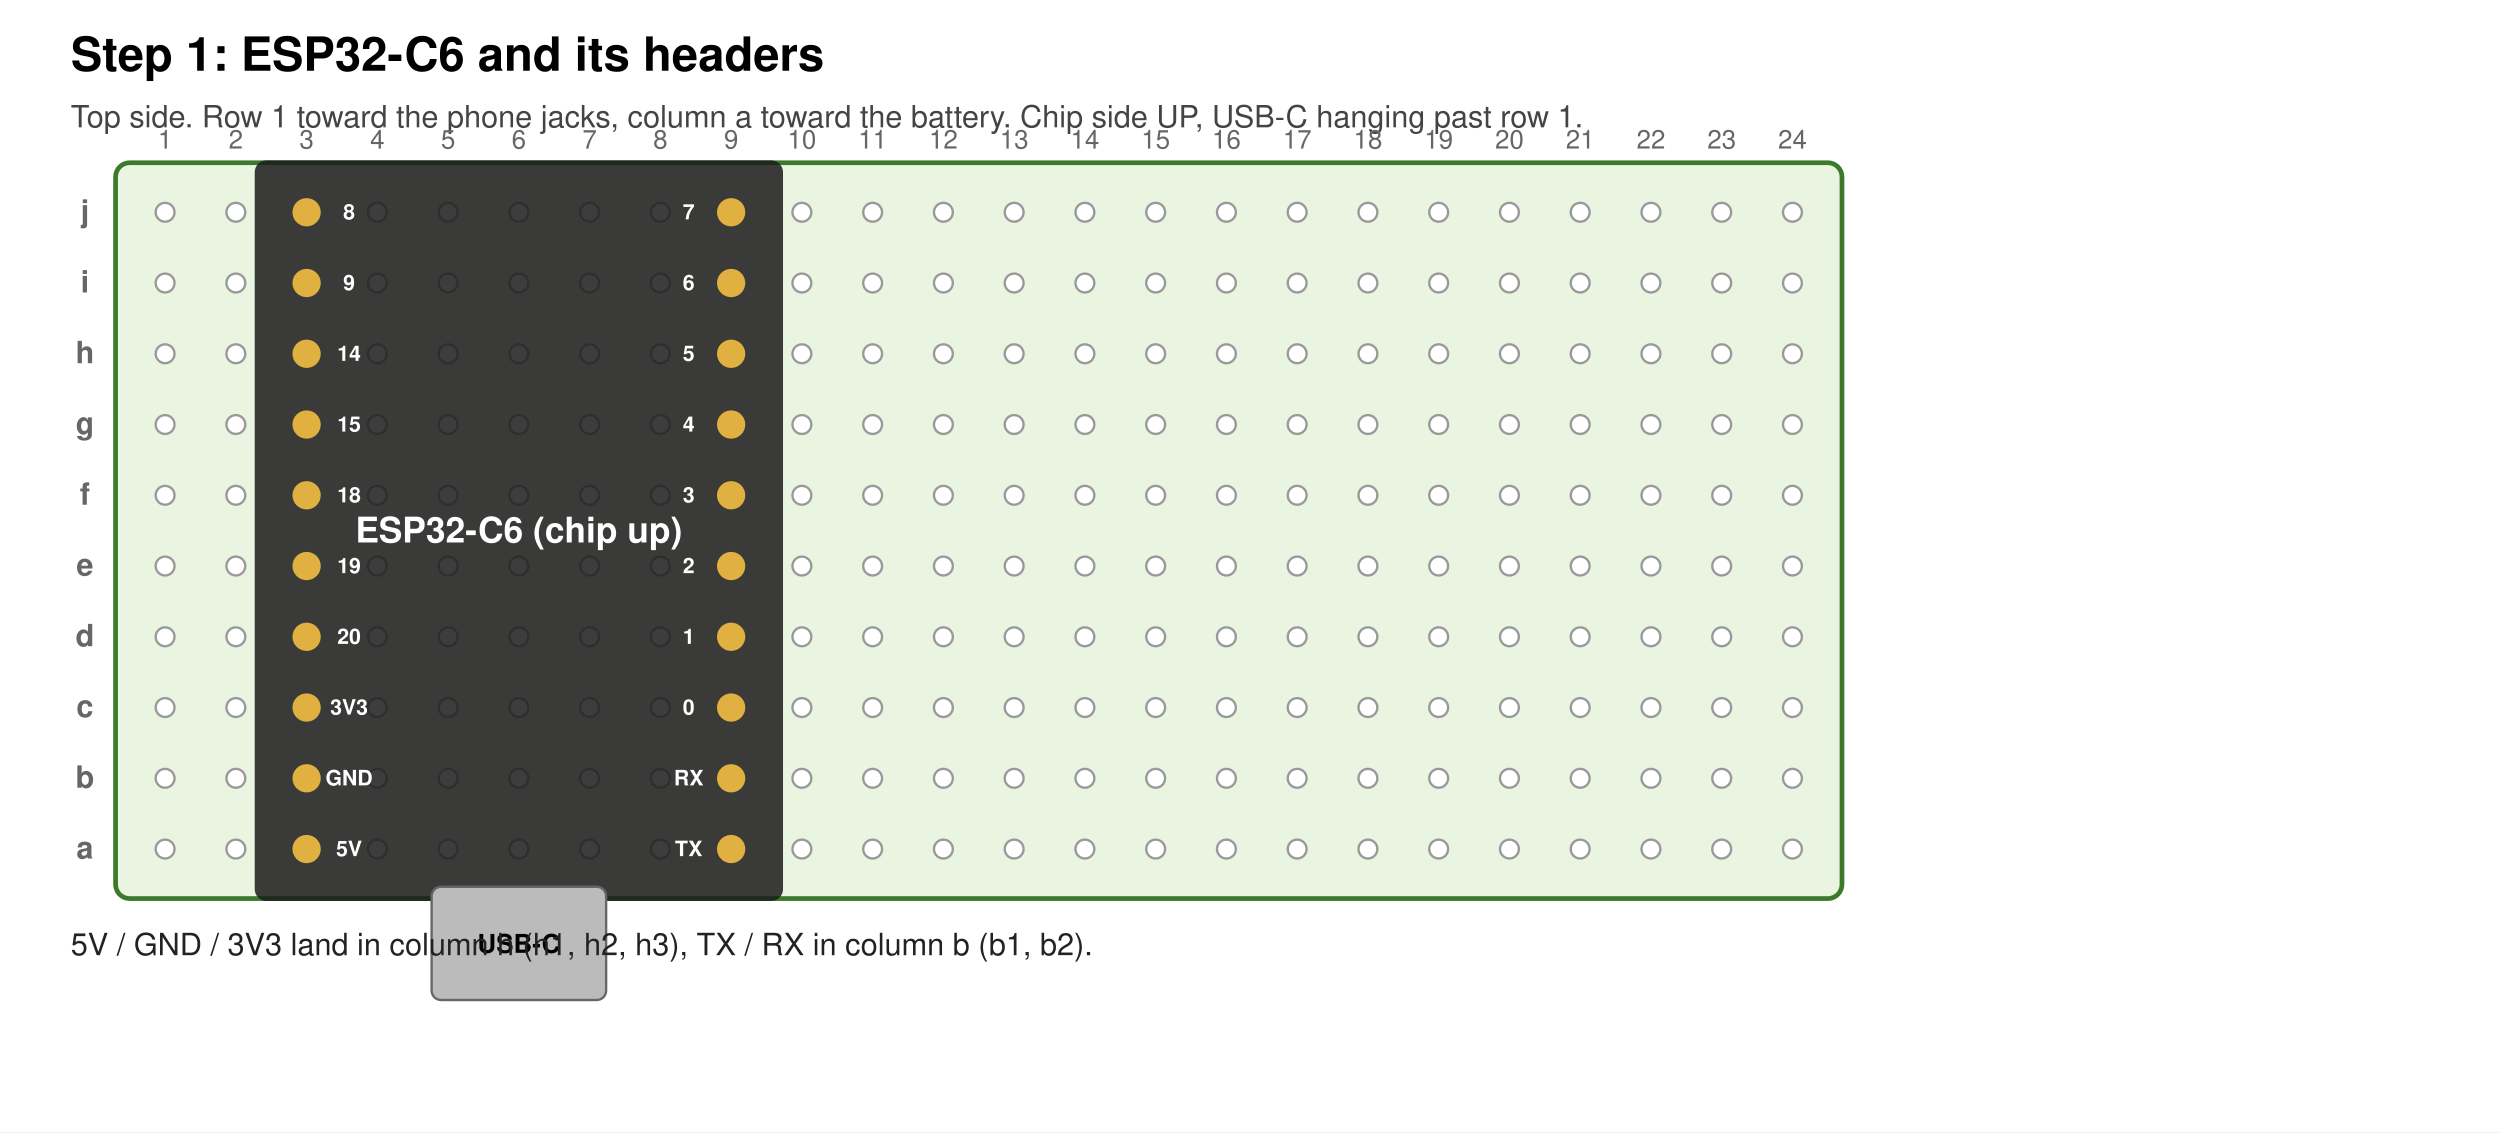
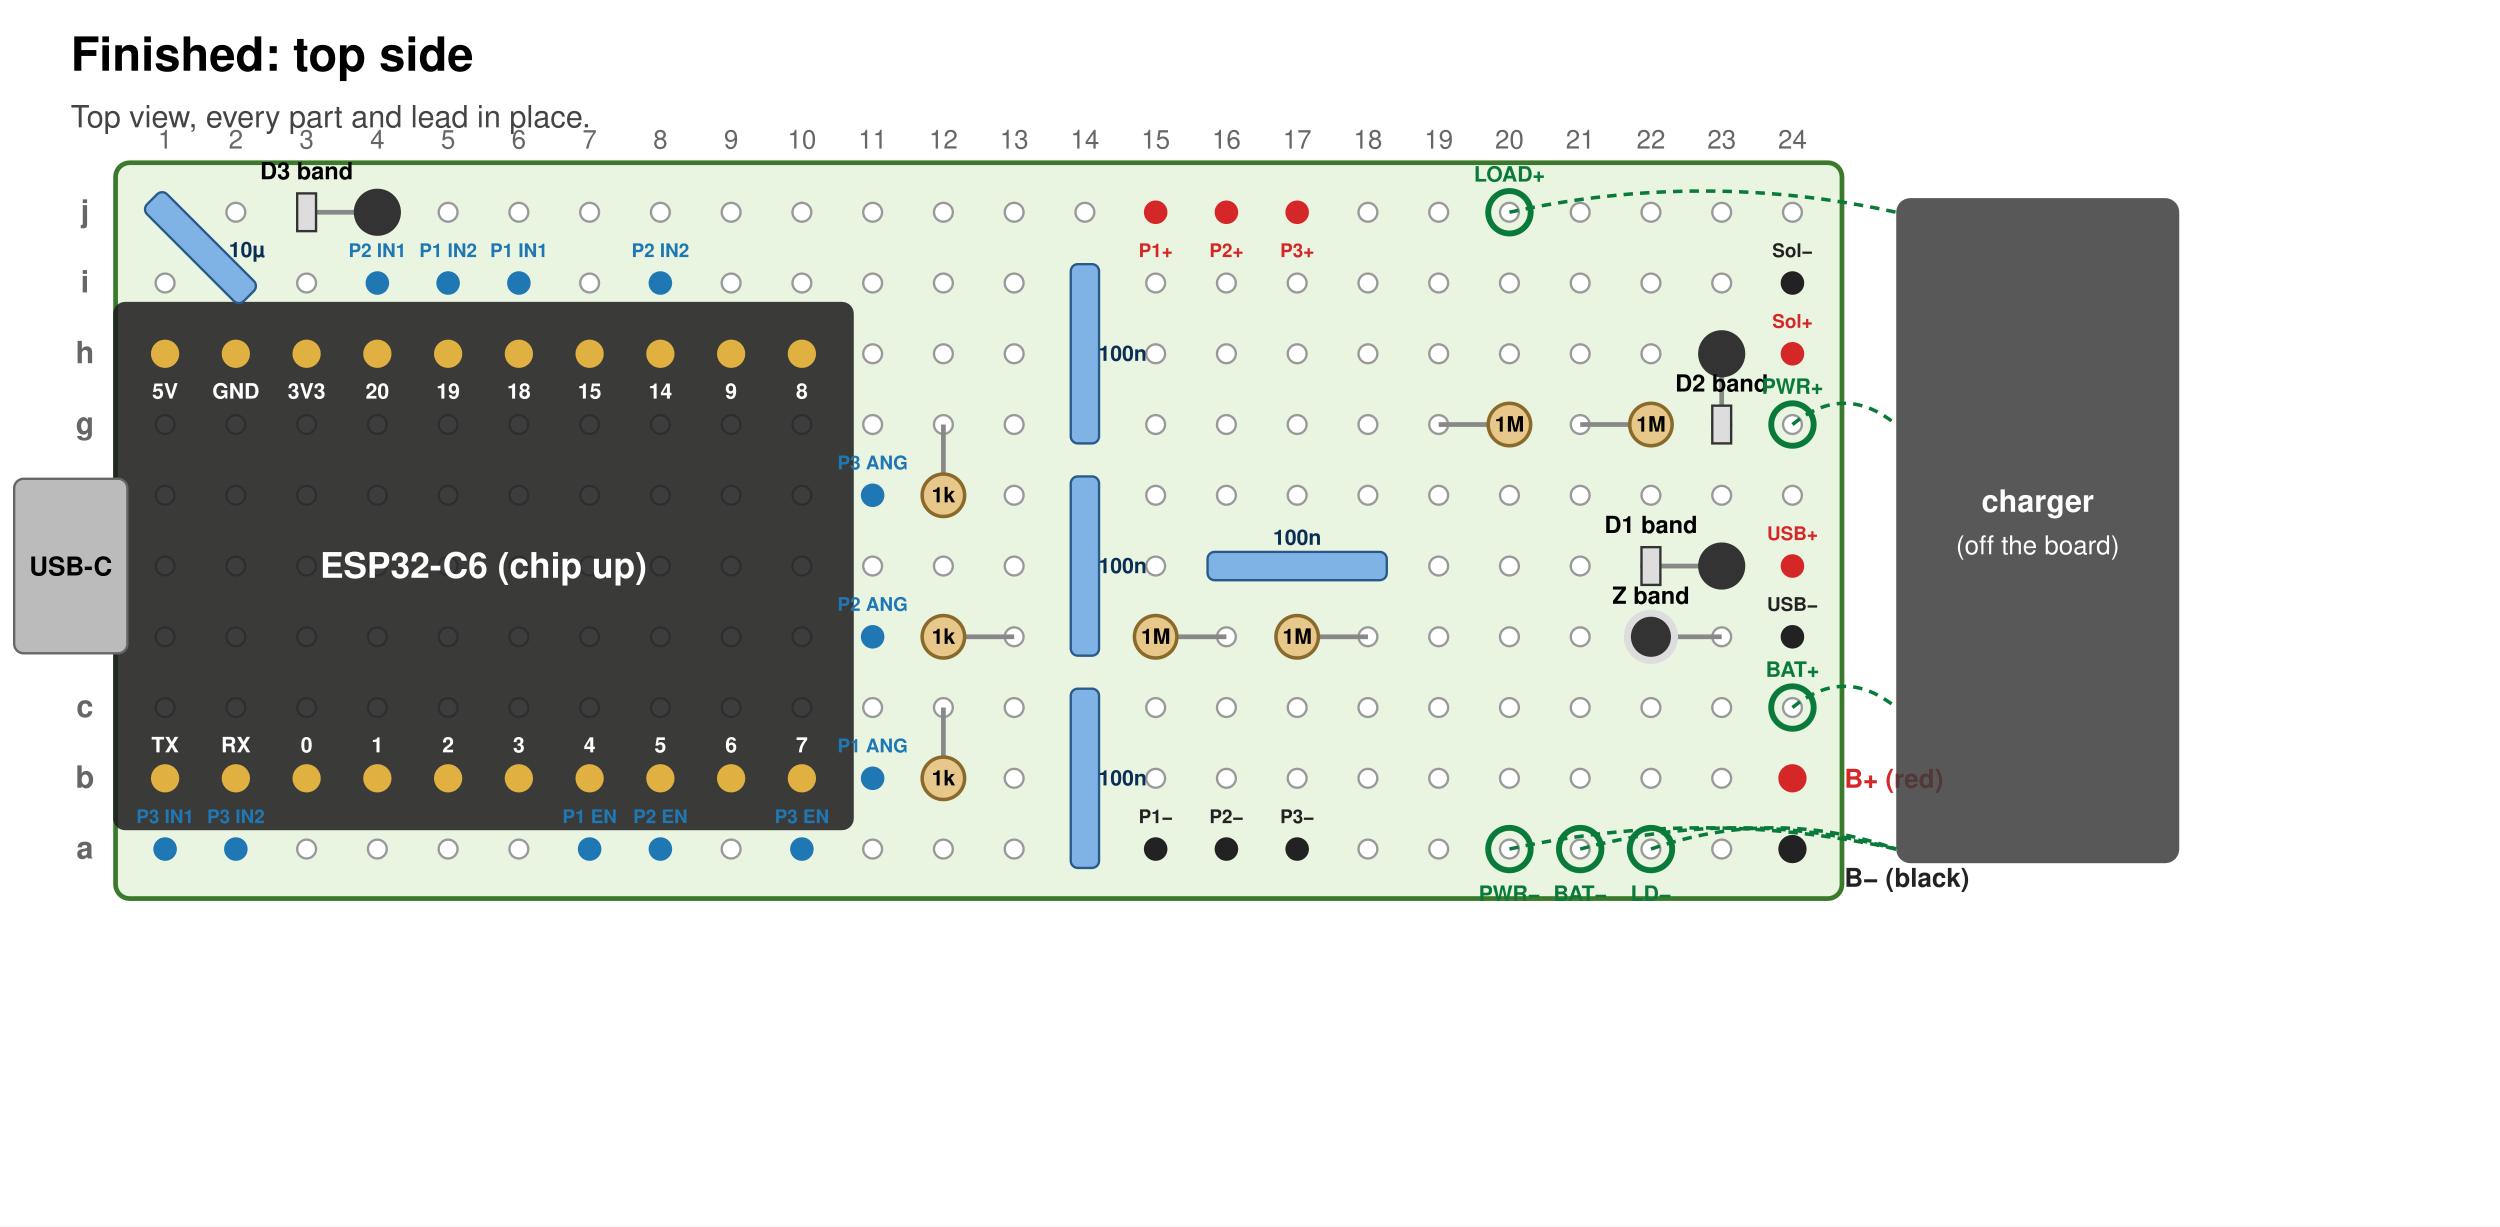
- <svg xmlns="http://www.w3.org/2000/svg" width="1060" height="480" font-family="Helvetica,Arial">
+ <svg xmlns="http://www.w3.org/2000/svg" width="1060" height="520" font-family="Helvetica,Arial">
  <defs>
    <filter id="mute">
      <feColorMatrix type="saturate" values="0" />
    </filter>
  </defs>
  <rect width="100%" height="100%" fill="#ffffff" />
-   <text x="30" y="30" font-size="20" font-weight="bold">Step 1: ESP32-C6 and its headers</text>
-   <text x="30" y="54" font-size="13" fill="#444">Top side. Row 1 toward the phone jacks, column a toward the battery. Chip side UP, USB-C hanging past row 1.</text>
+   <text x="30" y="30" font-size="20" font-weight="bold">Finished: top side</text>
+   <text x="30" y="54" font-size="13" fill="#444">Top view, every part and lead in place.</text>
  <rect x="49" y="69" width="732" height="312" rx="6" fill="#e9f4e1" stroke="#3a7a2a" stroke-width="2" />
  <text x="70" y="63" font-size="11" fill="#666" text-anchor="middle">1</text>
  <text x="100" y="63" font-size="11" fill="#666" text-anchor="middle">2</text>
  <text x="130" y="63" font-size="11" fill="#666" text-anchor="middle">3</text>
  <text x="160" y="63" font-size="11" fill="#666" text-anchor="middle">4</text>
  <text x="190" y="63" font-size="11" fill="#666" text-anchor="middle">5</text>
  <text x="220" y="63" font-size="11" fill="#666" text-anchor="middle">6</text>
  <text x="250" y="63" font-size="11" fill="#666" text-anchor="middle">7</text>
  <text x="280" y="63" font-size="11" fill="#666" text-anchor="middle">8</text>
  <text x="310" y="63" font-size="11" fill="#666" text-anchor="middle">9</text>
  <text x="340" y="63" font-size="11" fill="#666" text-anchor="middle">10</text>
  <text x="370" y="63" font-size="11" fill="#666" text-anchor="middle">11</text>
  <text x="400" y="63" font-size="11" fill="#666" text-anchor="middle">12</text>
  <text x="430" y="63" font-size="11" fill="#666" text-anchor="middle">13</text>
  <text x="460" y="63" font-size="11" fill="#666" text-anchor="middle">14</text>
  <text x="490" y="63" font-size="11" fill="#666" text-anchor="middle">15</text>
  <text x="520" y="63" font-size="11" fill="#666" text-anchor="middle">16</text>
  <text x="550" y="63" font-size="11" fill="#666" text-anchor="middle">17</text>
  <text x="580" y="63" font-size="11" fill="#666" text-anchor="middle">18</text>
  <text x="610" y="63" font-size="11" fill="#666" text-anchor="middle">19</text>
  <text x="640" y="63" font-size="11" fill="#666" text-anchor="middle">20</text>
  <text x="670" y="63" font-size="11" fill="#666" text-anchor="middle">21</text>
  <text x="700" y="63" font-size="11" fill="#666" text-anchor="middle">22</text>
  <text x="730" y="63" font-size="11" fill="#666" text-anchor="middle">23</text>
  <text x="760" y="63" font-size="11" fill="#666" text-anchor="middle">24</text>
  <text x="36" y="364" font-size="13" font-weight="bold" fill="#666" text-anchor="middle">a</text>
  <text x="36" y="334" font-size="13" font-weight="bold" fill="#666" text-anchor="middle">b</text>
  <text x="36" y="304" font-size="13" font-weight="bold" fill="#666" text-anchor="middle">c</text>
  <text x="36" y="274" font-size="13" font-weight="bold" fill="#666" text-anchor="middle">d</text>
  <text x="36" y="244" font-size="13" font-weight="bold" fill="#666" text-anchor="middle">e</text>
  <text x="36" y="214" font-size="13" font-weight="bold" fill="#666" text-anchor="middle">f</text>
  <text x="36" y="184" font-size="13" font-weight="bold" fill="#666" text-anchor="middle">g</text>
  <text x="36" y="154" font-size="13" font-weight="bold" fill="#666" text-anchor="middle">h</text>
  <text x="36" y="124" font-size="13" font-weight="bold" fill="#666" text-anchor="middle">i</text>
  <text x="36" y="94" font-size="13" font-weight="bold" fill="#666" text-anchor="middle">j</text>
  <circle cx="70" cy="360" r="4" fill="#fff" stroke="#999" />
  <circle cx="70" cy="330" r="4" fill="#fff" stroke="#999" />
  <circle cx="70" cy="300" r="4" fill="#fff" stroke="#999" />
  <circle cx="70" cy="270" r="4" fill="#fff" stroke="#999" />
  <circle cx="70" cy="240" r="4" fill="#fff" stroke="#999" />
  <circle cx="70" cy="210" r="4" fill="#fff" stroke="#999" />
  <circle cx="70" cy="180" r="4" fill="#fff" stroke="#999" />
  <circle cx="70" cy="150" r="4" fill="#fff" stroke="#999" />
  <circle cx="70" cy="120" r="4" fill="#fff" stroke="#999" />
  <circle cx="70" cy="90" r="4" fill="#fff" stroke="#999" />
  <circle cx="100" cy="360" r="4" fill="#fff" stroke="#999" />
  <circle cx="100" cy="330" r="4" fill="#fff" stroke="#999" />
  <circle cx="100" cy="300" r="4" fill="#fff" stroke="#999" />
  <circle cx="100" cy="270" r="4" fill="#fff" stroke="#999" />
  <circle cx="100" cy="240" r="4" fill="#fff" stroke="#999" />
  <circle cx="100" cy="210" r="4" fill="#fff" stroke="#999" />
  <circle cx="100" cy="180" r="4" fill="#fff" stroke="#999" />
  <circle cx="100" cy="150" r="4" fill="#fff" stroke="#999" />
  <circle cx="100" cy="120" r="4" fill="#fff" stroke="#999" />
  <circle cx="100" cy="90" r="4" fill="#fff" stroke="#999" />
  <circle cx="130" cy="360" r="4" fill="#fff" stroke="#999" />
  <circle cx="130" cy="330" r="4" fill="#fff" stroke="#999" />
  <circle cx="130" cy="300" r="4" fill="#fff" stroke="#999" />
  <circle cx="130" cy="270" r="4" fill="#fff" stroke="#999" />
  <circle cx="130" cy="240" r="4" fill="#fff" stroke="#999" />
  <circle cx="130" cy="210" r="4" fill="#fff" stroke="#999" />
  <circle cx="130" cy="180" r="4" fill="#fff" stroke="#999" />
  <circle cx="130" cy="150" r="4" fill="#fff" stroke="#999" />
  <circle cx="130" cy="120" r="4" fill="#fff" stroke="#999" />
  <circle cx="130" cy="90" r="4" fill="#fff" stroke="#999" />
  <circle cx="160" cy="360" r="4" fill="#fff" stroke="#999" />
  <circle cx="160" cy="330" r="4" fill="#fff" stroke="#999" />
  <circle cx="160" cy="300" r="4" fill="#fff" stroke="#999" />
  <circle cx="160" cy="270" r="4" fill="#fff" stroke="#999" />
  <circle cx="160" cy="240" r="4" fill="#fff" stroke="#999" />
  <circle cx="160" cy="210" r="4" fill="#fff" stroke="#999" />
  <circle cx="160" cy="180" r="4" fill="#fff" stroke="#999" />
  <circle cx="160" cy="150" r="4" fill="#fff" stroke="#999" />
  <circle cx="160" cy="120" r="4" fill="#fff" stroke="#999" />
  <circle cx="160" cy="90" r="4" fill="#fff" stroke="#999" />
  <circle cx="190" cy="360" r="4" fill="#fff" stroke="#999" />
  <circle cx="190" cy="330" r="4" fill="#fff" stroke="#999" />
  <circle cx="190" cy="300" r="4" fill="#fff" stroke="#999" />
  <circle cx="190" cy="270" r="4" fill="#fff" stroke="#999" />
  <circle cx="190" cy="240" r="4" fill="#fff" stroke="#999" />
  <circle cx="190" cy="210" r="4" fill="#fff" stroke="#999" />
  <circle cx="190" cy="180" r="4" fill="#fff" stroke="#999" />
  <circle cx="190" cy="150" r="4" fill="#fff" stroke="#999" />
  <circle cx="190" cy="120" r="4" fill="#fff" stroke="#999" />
  <circle cx="190" cy="90" r="4" fill="#fff" stroke="#999" />
  <circle cx="220" cy="360" r="4" fill="#fff" stroke="#999" />
  <circle cx="220" cy="330" r="4" fill="#fff" stroke="#999" />
  <circle cx="220" cy="300" r="4" fill="#fff" stroke="#999" />
  <circle cx="220" cy="270" r="4" fill="#fff" stroke="#999" />
  <circle cx="220" cy="240" r="4" fill="#fff" stroke="#999" />
  <circle cx="220" cy="210" r="4" fill="#fff" stroke="#999" />
  <circle cx="220" cy="180" r="4" fill="#fff" stroke="#999" />
  <circle cx="220" cy="150" r="4" fill="#fff" stroke="#999" />
  <circle cx="220" cy="120" r="4" fill="#fff" stroke="#999" />
  <circle cx="220" cy="90" r="4" fill="#fff" stroke="#999" />
  <circle cx="250" cy="360" r="4" fill="#fff" stroke="#999" />
  <circle cx="250" cy="330" r="4" fill="#fff" stroke="#999" />
  <circle cx="250" cy="300" r="4" fill="#fff" stroke="#999" />
  <circle cx="250" cy="270" r="4" fill="#fff" stroke="#999" />
  <circle cx="250" cy="240" r="4" fill="#fff" stroke="#999" />
  <circle cx="250" cy="210" r="4" fill="#fff" stroke="#999" />
  <circle cx="250" cy="180" r="4" fill="#fff" stroke="#999" />
  <circle cx="250" cy="150" r="4" fill="#fff" stroke="#999" />
  <circle cx="250" cy="120" r="4" fill="#fff" stroke="#999" />
  <circle cx="250" cy="90" r="4" fill="#fff" stroke="#999" />
  <circle cx="280" cy="360" r="4" fill="#fff" stroke="#999" />
  <circle cx="280" cy="330" r="4" fill="#fff" stroke="#999" />
  <circle cx="280" cy="300" r="4" fill="#fff" stroke="#999" />
  <circle cx="280" cy="270" r="4" fill="#fff" stroke="#999" />
  <circle cx="280" cy="240" r="4" fill="#fff" stroke="#999" />
  <circle cx="280" cy="210" r="4" fill="#fff" stroke="#999" />
  <circle cx="280" cy="180" r="4" fill="#fff" stroke="#999" />
  <circle cx="280" cy="150" r="4" fill="#fff" stroke="#999" />
  <circle cx="280" cy="120" r="4" fill="#fff" stroke="#999" />
  <circle cx="280" cy="90" r="4" fill="#fff" stroke="#999" />
  <circle cx="310" cy="360" r="4" fill="#fff" stroke="#999" />
  <circle cx="310" cy="330" r="4" fill="#fff" stroke="#999" />
  <circle cx="310" cy="300" r="4" fill="#fff" stroke="#999" />
  <circle cx="310" cy="270" r="4" fill="#fff" stroke="#999" />
  <circle cx="310" cy="240" r="4" fill="#fff" stroke="#999" />
  <circle cx="310" cy="210" r="4" fill="#fff" stroke="#999" />
  <circle cx="310" cy="180" r="4" fill="#fff" stroke="#999" />
  <circle cx="310" cy="150" r="4" fill="#fff" stroke="#999" />
  <circle cx="310" cy="120" r="4" fill="#fff" stroke="#999" />
  <circle cx="310" cy="90" r="4" fill="#fff" stroke="#999" />
  <circle cx="340" cy="360" r="4" fill="#fff" stroke="#999" />
  <circle cx="340" cy="330" r="4" fill="#fff" stroke="#999" />
  <circle cx="340" cy="300" r="4" fill="#fff" stroke="#999" />
  <circle cx="340" cy="270" r="4" fill="#fff" stroke="#999" />
  <circle cx="340" cy="240" r="4" fill="#fff" stroke="#999" />
  <circle cx="340" cy="210" r="4" fill="#fff" stroke="#999" />
  <circle cx="340" cy="180" r="4" fill="#fff" stroke="#999" />
  <circle cx="340" cy="150" r="4" fill="#fff" stroke="#999" />
  <circle cx="340" cy="120" r="4" fill="#fff" stroke="#999" />
  <circle cx="340" cy="90" r="4" fill="#fff" stroke="#999" />
  <circle cx="370" cy="360" r="4" fill="#fff" stroke="#999" />
  <circle cx="370" cy="330" r="4" fill="#fff" stroke="#999" />
  <circle cx="370" cy="300" r="4" fill="#fff" stroke="#999" />
  <circle cx="370" cy="270" r="4" fill="#fff" stroke="#999" />
  <circle cx="370" cy="240" r="4" fill="#fff" stroke="#999" />
  <circle cx="370" cy="210" r="4" fill="#fff" stroke="#999" />
  <circle cx="370" cy="180" r="4" fill="#fff" stroke="#999" />
  <circle cx="370" cy="150" r="4" fill="#fff" stroke="#999" />
  <circle cx="370" cy="120" r="4" fill="#fff" stroke="#999" />
  <circle cx="370" cy="90" r="4" fill="#fff" stroke="#999" />
  <circle cx="400" cy="360" r="4" fill="#fff" stroke="#999" />
  <circle cx="400" cy="330" r="4" fill="#fff" stroke="#999" />
  <circle cx="400" cy="300" r="4" fill="#fff" stroke="#999" />
  <circle cx="400" cy="270" r="4" fill="#fff" stroke="#999" />
  <circle cx="400" cy="240" r="4" fill="#fff" stroke="#999" />
  <circle cx="400" cy="210" r="4" fill="#fff" stroke="#999" />
  <circle cx="400" cy="180" r="4" fill="#fff" stroke="#999" />
  <circle cx="400" cy="150" r="4" fill="#fff" stroke="#999" />
  <circle cx="400" cy="120" r="4" fill="#fff" stroke="#999" />
  <circle cx="400" cy="90" r="4" fill="#fff" stroke="#999" />
  <circle cx="430" cy="360" r="4" fill="#fff" stroke="#999" />
  <circle cx="430" cy="330" r="4" fill="#fff" stroke="#999" />
  <circle cx="430" cy="300" r="4" fill="#fff" stroke="#999" />
  <circle cx="430" cy="270" r="4" fill="#fff" stroke="#999" />
  <circle cx="430" cy="240" r="4" fill="#fff" stroke="#999" />
  <circle cx="430" cy="210" r="4" fill="#fff" stroke="#999" />
  <circle cx="430" cy="180" r="4" fill="#fff" stroke="#999" />
  <circle cx="430" cy="150" r="4" fill="#fff" stroke="#999" />
  <circle cx="430" cy="120" r="4" fill="#fff" stroke="#999" />
  <circle cx="430" cy="90" r="4" fill="#fff" stroke="#999" />
  <circle cx="460" cy="360" r="4" fill="#fff" stroke="#999" />
  <circle cx="460" cy="330" r="4" fill="#fff" stroke="#999" />
  <circle cx="460" cy="300" r="4" fill="#fff" stroke="#999" />
  <circle cx="460" cy="270" r="4" fill="#fff" stroke="#999" />
  <circle cx="460" cy="240" r="4" fill="#fff" stroke="#999" />
  <circle cx="460" cy="210" r="4" fill="#fff" stroke="#999" />
  <circle cx="460" cy="180" r="4" fill="#fff" stroke="#999" />
  <circle cx="460" cy="150" r="4" fill="#fff" stroke="#999" />
  <circle cx="460" cy="120" r="4" fill="#fff" stroke="#999" />
  <circle cx="460" cy="90" r="4" fill="#fff" stroke="#999" />
  <circle cx="490" cy="360" r="4" fill="#fff" stroke="#999" />
  <circle cx="490" cy="330" r="4" fill="#fff" stroke="#999" />
  <circle cx="490" cy="300" r="4" fill="#fff" stroke="#999" />
  <circle cx="490" cy="270" r="4" fill="#fff" stroke="#999" />
  <circle cx="490" cy="240" r="4" fill="#fff" stroke="#999" />
  <circle cx="490" cy="210" r="4" fill="#fff" stroke="#999" />
  <circle cx="490" cy="180" r="4" fill="#fff" stroke="#999" />
  <circle cx="490" cy="150" r="4" fill="#fff" stroke="#999" />
  <circle cx="490" cy="120" r="4" fill="#fff" stroke="#999" />
  <circle cx="490" cy="90" r="4" fill="#fff" stroke="#999" />
  <circle cx="520" cy="360" r="4" fill="#fff" stroke="#999" />
  <circle cx="520" cy="330" r="4" fill="#fff" stroke="#999" />
  <circle cx="520" cy="300" r="4" fill="#fff" stroke="#999" />
  <circle cx="520" cy="270" r="4" fill="#fff" stroke="#999" />
  <circle cx="520" cy="240" r="4" fill="#fff" stroke="#999" />
  <circle cx="520" cy="210" r="4" fill="#fff" stroke="#999" />
  <circle cx="520" cy="180" r="4" fill="#fff" stroke="#999" />
  <circle cx="520" cy="150" r="4" fill="#fff" stroke="#999" />
  <circle cx="520" cy="120" r="4" fill="#fff" stroke="#999" />
  <circle cx="520" cy="90" r="4" fill="#fff" stroke="#999" />
  <circle cx="550" cy="360" r="4" fill="#fff" stroke="#999" />
  <circle cx="550" cy="330" r="4" fill="#fff" stroke="#999" />
  <circle cx="550" cy="300" r="4" fill="#fff" stroke="#999" />
  <circle cx="550" cy="270" r="4" fill="#fff" stroke="#999" />
  <circle cx="550" cy="240" r="4" fill="#fff" stroke="#999" />
  <circle cx="550" cy="210" r="4" fill="#fff" stroke="#999" />
  <circle cx="550" cy="180" r="4" fill="#fff" stroke="#999" />
  <circle cx="550" cy="150" r="4" fill="#fff" stroke="#999" />
  <circle cx="550" cy="120" r="4" fill="#fff" stroke="#999" />
  <circle cx="550" cy="90" r="4" fill="#fff" stroke="#999" />
  <circle cx="580" cy="360" r="4" fill="#fff" stroke="#999" />
  <circle cx="580" cy="330" r="4" fill="#fff" stroke="#999" />
  <circle cx="580" cy="300" r="4" fill="#fff" stroke="#999" />
  <circle cx="580" cy="270" r="4" fill="#fff" stroke="#999" />
  <circle cx="580" cy="240" r="4" fill="#fff" stroke="#999" />
  <circle cx="580" cy="210" r="4" fill="#fff" stroke="#999" />
  <circle cx="580" cy="180" r="4" fill="#fff" stroke="#999" />
  <circle cx="580" cy="150" r="4" fill="#fff" stroke="#999" />
  <circle cx="580" cy="120" r="4" fill="#fff" stroke="#999" />
  <circle cx="580" cy="90" r="4" fill="#fff" stroke="#999" />
  <circle cx="610" cy="360" r="4" fill="#fff" stroke="#999" />
  <circle cx="610" cy="330" r="4" fill="#fff" stroke="#999" />
  <circle cx="610" cy="300" r="4" fill="#fff" stroke="#999" />
  <circle cx="610" cy="270" r="4" fill="#fff" stroke="#999" />
  <circle cx="610" cy="240" r="4" fill="#fff" stroke="#999" />
  <circle cx="610" cy="210" r="4" fill="#fff" stroke="#999" />
  <circle cx="610" cy="180" r="4" fill="#fff" stroke="#999" />
  <circle cx="610" cy="150" r="4" fill="#fff" stroke="#999" />
  <circle cx="610" cy="120" r="4" fill="#fff" stroke="#999" />
  <circle cx="610" cy="90" r="4" fill="#fff" stroke="#999" />
  <circle cx="640" cy="360" r="4" fill="#fff" stroke="#999" />
  <circle cx="640" cy="330" r="4" fill="#fff" stroke="#999" />
  <circle cx="640" cy="300" r="4" fill="#fff" stroke="#999" />
  <circle cx="640" cy="270" r="4" fill="#fff" stroke="#999" />
  <circle cx="640" cy="240" r="4" fill="#fff" stroke="#999" />
  <circle cx="640" cy="210" r="4" fill="#fff" stroke="#999" />
  <circle cx="640" cy="180" r="4" fill="#fff" stroke="#999" />
  <circle cx="640" cy="150" r="4" fill="#fff" stroke="#999" />
  <circle cx="640" cy="120" r="4" fill="#fff" stroke="#999" />
  <circle cx="640" cy="90" r="4" fill="#fff" stroke="#999" />
  <circle cx="670" cy="360" r="4" fill="#fff" stroke="#999" />
  <circle cx="670" cy="330" r="4" fill="#fff" stroke="#999" />
  <circle cx="670" cy="300" r="4" fill="#fff" stroke="#999" />
  <circle cx="670" cy="270" r="4" fill="#fff" stroke="#999" />
  <circle cx="670" cy="240" r="4" fill="#fff" stroke="#999" />
  <circle cx="670" cy="210" r="4" fill="#fff" stroke="#999" />
  <circle cx="670" cy="180" r="4" fill="#fff" stroke="#999" />
  <circle cx="670" cy="150" r="4" fill="#fff" stroke="#999" />
  <circle cx="670" cy="120" r="4" fill="#fff" stroke="#999" />
  <circle cx="670" cy="90" r="4" fill="#fff" stroke="#999" />
  <circle cx="700" cy="360" r="4" fill="#fff" stroke="#999" />
  <circle cx="700" cy="330" r="4" fill="#fff" stroke="#999" />
  <circle cx="700" cy="300" r="4" fill="#fff" stroke="#999" />
  <circle cx="700" cy="270" r="4" fill="#fff" stroke="#999" />
  <circle cx="700" cy="240" r="4" fill="#fff" stroke="#999" />
  <circle cx="700" cy="210" r="4" fill="#fff" stroke="#999" />
  <circle cx="700" cy="180" r="4" fill="#fff" stroke="#999" />
  <circle cx="700" cy="150" r="4" fill="#fff" stroke="#999" />
  <circle cx="700" cy="120" r="4" fill="#fff" stroke="#999" />
  <circle cx="700" cy="90" r="4" fill="#fff" stroke="#999" />
  <circle cx="730" cy="360" r="4" fill="#fff" stroke="#999" />
  <circle cx="730" cy="330" r="4" fill="#fff" stroke="#999" />
  <circle cx="730" cy="300" r="4" fill="#fff" stroke="#999" />
  <circle cx="730" cy="270" r="4" fill="#fff" stroke="#999" />
  <circle cx="730" cy="240" r="4" fill="#fff" stroke="#999" />
  <circle cx="730" cy="210" r="4" fill="#fff" stroke="#999" />
  <circle cx="730" cy="180" r="4" fill="#fff" stroke="#999" />
  <circle cx="730" cy="150" r="4" fill="#fff" stroke="#999" />
  <circle cx="730" cy="120" r="4" fill="#fff" stroke="#999" />
  <circle cx="730" cy="90" r="4" fill="#fff" stroke="#999" />
  <circle cx="760" cy="360" r="4" fill="#fff" stroke="#999" />
  <circle cx="760" cy="330" r="4" fill="#fff" stroke="#999" />
  <circle cx="760" cy="300" r="4" fill="#fff" stroke="#999" />
  <circle cx="760" cy="270" r="4" fill="#fff" stroke="#999" />
  <circle cx="760" cy="240" r="4" fill="#fff" stroke="#999" />
  <circle cx="760" cy="210" r="4" fill="#fff" stroke="#999" />
  <circle cx="760" cy="180" r="4" fill="#fff" stroke="#999" />
  <circle cx="760" cy="150" r="4" fill="#fff" stroke="#999" />
  <circle cx="760" cy="120" r="4" fill="#fff" stroke="#999" />
  <circle cx="760" cy="90" r="4" fill="#fff" stroke="#999" />
-   <g filter="url(#mute)" opacity="0.3">
- </g>
-   <rect x="108" y="68" width="224" height="314" rx="5" fill="#1b1b1b" opacity="0.85" />
-   <rect x="183" y="376" width="74" height="48" rx="4" fill="#bbb" stroke="#666" />
-   <text x="220" y="404" font-size="11" text-anchor="middle" font-weight="bold">USB-C</text>
-   <circle cx="130" cy="360" r="6" fill="#e0b040" />
-   <text x="148" y="363" font-size="9" fill="#fff" text-anchor="middle" font-weight="bold">5V</text>
+   <rect x="48" y="128" width="314" height="224" rx="5" fill="#1b1b1b" opacity="0.85" />
+   <rect x="6" y="203" width="48" height="74" rx="4" fill="#bbb" stroke="#666" />
+   <text x="30" y="244" font-size="11" text-anchor="middle" font-weight="bold">USB-C</text>
+   <circle cx="70" cy="330" r="6" fill="#e0b040" />
+   <text x="70" y="319" font-size="9" fill="#fff" text-anchor="middle" font-weight="bold">TX</text>
+   <circle cx="100" cy="330" r="6" fill="#e0b040" />
+   <text x="100" y="319" font-size="9" fill="#fff" text-anchor="middle" font-weight="bold">RX</text>
  <circle cx="130" cy="330" r="6" fill="#e0b040" />
-   <text x="148" y="333" font-size="9" fill="#fff" text-anchor="middle" font-weight="bold">GND</text>
-   <circle cx="130" cy="300" r="6" fill="#e0b040" />
-   <text x="148" y="303" font-size="9" fill="#fff" text-anchor="middle" font-weight="bold">3V3</text>
-   <circle cx="130" cy="270" r="6" fill="#e0b040" />
-   <text x="148" y="273" font-size="9" fill="#fff" text-anchor="middle" font-weight="bold">20</text>
-   <circle cx="130" cy="240" r="6" fill="#e0b040" />
-   <text x="148" y="243" font-size="9" fill="#fff" text-anchor="middle" font-weight="bold">19</text>
-   <circle cx="130" cy="210" r="6" fill="#e0b040" />
-   <text x="148" y="213" font-size="9" fill="#fff" text-anchor="middle" font-weight="bold">18</text>
-   <circle cx="130" cy="180" r="6" fill="#e0b040" />
-   <text x="148" y="183" font-size="9" fill="#fff" text-anchor="middle" font-weight="bold">15</text>
+   <text x="130" y="319" font-size="9" fill="#fff" text-anchor="middle" font-weight="bold">0</text>
+   <circle cx="160" cy="330" r="6" fill="#e0b040" />
+   <text x="160" y="319" font-size="9" fill="#fff" text-anchor="middle" font-weight="bold">1</text>
+   <circle cx="190" cy="330" r="6" fill="#e0b040" />
+   <text x="190" y="319" font-size="9" fill="#fff" text-anchor="middle" font-weight="bold">2</text>
+   <circle cx="220" cy="330" r="6" fill="#e0b040" />
+   <text x="220" y="319" font-size="9" fill="#fff" text-anchor="middle" font-weight="bold">3</text>
+   <circle cx="250" cy="330" r="6" fill="#e0b040" />
+   <text x="250" y="319" font-size="9" fill="#fff" text-anchor="middle" font-weight="bold">4</text>
+   <circle cx="280" cy="330" r="6" fill="#e0b040" />
+   <text x="280" y="319" font-size="9" fill="#fff" text-anchor="middle" font-weight="bold">5</text>
+   <circle cx="310" cy="330" r="6" fill="#e0b040" />
+   <text x="310" y="319" font-size="9" fill="#fff" text-anchor="middle" font-weight="bold">6</text>
+   <circle cx="340" cy="330" r="6" fill="#e0b040" />
+   <text x="340" y="319" font-size="9" fill="#fff" text-anchor="middle" font-weight="bold">7</text>
+   <circle cx="70" cy="150" r="6" fill="#e0b040" />
+   <text x="70" y="169" font-size="9" fill="#fff" text-anchor="middle" font-weight="bold">5V</text>
+   <circle cx="100" cy="150" r="6" fill="#e0b040" />
+   <text x="100" y="169" font-size="9" fill="#fff" text-anchor="middle" font-weight="bold">GND</text>
  <circle cx="130" cy="150" r="6" fill="#e0b040" />
-   <text x="148" y="153" font-size="9" fill="#fff" text-anchor="middle" font-weight="bold">14</text>
-   <circle cx="130" cy="120" r="6" fill="#e0b040" />
-   <text x="148" y="123" font-size="9" fill="#fff" text-anchor="middle" font-weight="bold">9</text>
-   <circle cx="130" cy="90" r="6" fill="#e0b040" />
-   <text x="148" y="93" font-size="9" fill="#fff" text-anchor="middle" font-weight="bold">8</text>
-   <circle cx="310" cy="360" r="6" fill="#e0b040" />
-   <text x="292" y="363" font-size="9" fill="#fff" text-anchor="middle" font-weight="bold">TX</text>
-   <circle cx="310" cy="330" r="6" fill="#e0b040" />
-   <text x="292" y="333" font-size="9" fill="#fff" text-anchor="middle" font-weight="bold">RX</text>
-   <circle cx="310" cy="300" r="6" fill="#e0b040" />
-   <text x="292" y="303" font-size="9" fill="#fff" text-anchor="middle" font-weight="bold">0</text>
-   <circle cx="310" cy="270" r="6" fill="#e0b040" />
-   <text x="292" y="273" font-size="9" fill="#fff" text-anchor="middle" font-weight="bold">1</text>
-   <circle cx="310" cy="240" r="6" fill="#e0b040" />
-   <text x="292" y="243" font-size="9" fill="#fff" text-anchor="middle" font-weight="bold">2</text>
-   <circle cx="310" cy="210" r="6" fill="#e0b040" />
-   <text x="292" y="213" font-size="9" fill="#fff" text-anchor="middle" font-weight="bold">3</text>
-   <circle cx="310" cy="180" r="6" fill="#e0b040" />
-   <text x="292" y="183" font-size="9" fill="#fff" text-anchor="middle" font-weight="bold">4</text>
+   <text x="130" y="169" font-size="9" fill="#fff" text-anchor="middle" font-weight="bold">3V3</text>
+   <circle cx="160" cy="150" r="6" fill="#e0b040" />
+   <text x="160" y="169" font-size="9" fill="#fff" text-anchor="middle" font-weight="bold">20</text>
+   <circle cx="190" cy="150" r="6" fill="#e0b040" />
+   <text x="190" y="169" font-size="9" fill="#fff" text-anchor="middle" font-weight="bold">19</text>
+   <circle cx="220" cy="150" r="6" fill="#e0b040" />
+   <text x="220" y="169" font-size="9" fill="#fff" text-anchor="middle" font-weight="bold">18</text>
+   <circle cx="250" cy="150" r="6" fill="#e0b040" />
+   <text x="250" y="169" font-size="9" fill="#fff" text-anchor="middle" font-weight="bold">15</text>
+   <circle cx="280" cy="150" r="6" fill="#e0b040" />
+   <text x="280" y="169" font-size="9" fill="#fff" text-anchor="middle" font-weight="bold">14</text>
  <circle cx="310" cy="150" r="6" fill="#e0b040" />
-   <text x="292" y="153" font-size="9" fill="#fff" text-anchor="middle" font-weight="bold">5</text>
-   <circle cx="310" cy="120" r="6" fill="#e0b040" />
-   <text x="292" y="123" font-size="9" fill="#fff" text-anchor="middle" font-weight="bold">6</text>
-   <circle cx="310" cy="90" r="6" fill="#e0b040" />
-   <text x="292" y="93" font-size="9" fill="#fff" text-anchor="middle" font-weight="bold">7</text>
-   <text x="220" y="230" font-size="15" fill="#fff" text-anchor="middle" font-weight="bold">ESP32-C6 (chip up)</text>
-   <text x="30" y="405" font-size="13" fill="#222">5V / GND / 3V3 land in column h (h1, h2, h3), TX / RX in column b (b1, b2).</text>
+   <text x="310" y="169" font-size="9" fill="#fff" text-anchor="middle" font-weight="bold">9</text>
+   <circle cx="340" cy="150" r="6" fill="#e0b040" />
+   <text x="340" y="169" font-size="9" fill="#fff" text-anchor="middle" font-weight="bold">8</text>
+   <text x="205" y="245" font-size="15" fill="#fff" text-anchor="middle" font-weight="bold">ESP32-C6 (chip up)</text>
+   <line x1="490" y1="270" x2="520" y2="270" stroke="#888" stroke-width="2" />
+   <circle cx="490" cy="270" r="9" fill="#e8c88a" stroke="#8a6a2a" stroke-width="1.5" />
+   <text x="490" y="273" font-size="9" text-anchor="middle" font-weight="bold">1M</text>
+   <line x1="550" y1="270" x2="580" y2="270" stroke="#888" stroke-width="2" />
+   <circle cx="550" cy="270" r="9" fill="#e8c88a" stroke="#8a6a2a" stroke-width="1.5" />
+   <text x="550" y="273" font-size="9" text-anchor="middle" font-weight="bold">1M</text>
+   <line x1="700" y1="180" x2="670" y2="180" stroke="#888" stroke-width="2" />
+   <circle cx="700" cy="180" r="9" fill="#e8c88a" stroke="#8a6a2a" stroke-width="1.5" />
+   <text x="700" y="183" font-size="9" text-anchor="middle" font-weight="bold">1M</text>
+   <line x1="640" y1="180" x2="610" y2="180" stroke="#888" stroke-width="2" />
+   <circle cx="640" cy="180" r="9" fill="#e8c88a" stroke="#8a6a2a" stroke-width="1.5" />
+   <text x="640" y="183" font-size="9" text-anchor="middle" font-weight="bold">1M</text>
+   <line x1="400" y1="330" x2="400" y2="300" stroke="#888" stroke-width="2" />
+   <circle cx="400" cy="330" r="9" fill="#e8c88a" stroke="#8a6a2a" stroke-width="1.5" />
+   <text x="400" y="333" font-size="9" text-anchor="middle" font-weight="bold">1k</text>
+   <line x1="400" y1="270" x2="430" y2="270" stroke="#888" stroke-width="2" />
+   <circle cx="400" cy="270" r="9" fill="#e8c88a" stroke="#8a6a2a" stroke-width="1.5" />
+   <text x="400" y="273" font-size="9" text-anchor="middle" font-weight="bold">1k</text>
+   <line x1="400" y1="210" x2="400" y2="180" stroke="#888" stroke-width="2" />
+   <circle cx="400" cy="210" r="9" fill="#e8c88a" stroke="#8a6a2a" stroke-width="1.5" />
+   <text x="400" y="213" font-size="9" text-anchor="middle" font-weight="bold">1k</text>
+   <line x1="160" y1="90" x2="130" y2="90" stroke="#888" stroke-width="2" />
+   <circle cx="160" cy="90" r="10" fill="#333" />
+   <rect x="126" y="82" width="8" height="16" fill="#ddd" stroke="#333" />
+   <text x="130" y="76" font-size="10" fill="#000" text-anchor="middle" font-weight="bold">D3 band</text>
+   <line x1="730" y1="240" x2="700" y2="240" stroke="#888" stroke-width="2" />
+   <circle cx="730" cy="240" r="10" fill="#333" />
+   <rect x="696" y="232" width="8" height="16" fill="#ddd" stroke="#333" />
+   <text x="700" y="226" font-size="10" fill="#000" text-anchor="middle" font-weight="bold">D1 band</text>
+   <line x1="730" y1="150" x2="730" y2="180" stroke="#888" stroke-width="2" />
+   <circle cx="730" cy="150" r="10" fill="#333" />
+   <rect x="726" y="172" width="8" height="16" fill="#ddd" stroke="#333" />
+   <text x="730" y="166" font-size="10" fill="#000" text-anchor="middle" font-weight="bold">D2 band</text>
+   <line x1="700" y1="270" x2="730" y2="270" stroke="#888" stroke-width="2" />
+   <circle cx="700" cy="270" r="10" fill="#333" />
+   <circle cx="700" cy="270" r="10" fill="none" stroke="#ddd" stroke-width="3" />
+   <text x="700" y="256" font-size="10" fill="#000" text-anchor="middle" font-weight="bold">Z band</text>
+   <rect x="56" y="99" width="58" height="12" rx="3" fill="#7fb2e5" stroke="#2a5a8a" transform="rotate(45.0 85 105)" />
+   <text x="97" y="109" font-size="9" fill="#0b2e55" font-weight="bold">10µ</text>
+   <rect x="512" y="234" width="76" height="12" rx="3" fill="#7fb2e5" stroke="#2a5a8a" />
+   <text x="550" y="231" font-size="9" text-anchor="middle" fill="#0b2e55" font-weight="bold">100n</text>
+   <rect x="454" y="292" width="12" height="76" rx="3" fill="#7fb2e5" stroke="#2a5a8a" />
+   <text x="476" y="333" font-size="9" text-anchor="middle" fill="#0b2e55" font-weight="bold">100n</text>
+   <rect x="454" y="202" width="12" height="76" rx="3" fill="#7fb2e5" stroke="#2a5a8a" />
+   <text x="476" y="243" font-size="9" text-anchor="middle" fill="#0b2e55" font-weight="bold">100n</text>
+   <rect x="454" y="112" width="12" height="76" rx="3" fill="#7fb2e5" stroke="#2a5a8a" />
+   <text x="476" y="153" font-size="9" text-anchor="middle" fill="#0b2e55" font-weight="bold">100n</text>
+   <circle cx="760" cy="360" r="6" fill="#222" />
+   <text x="782" y="376" font-size="11" fill="#222" text-anchor="start" font-weight="bold">B− (black)</text>
+   <circle cx="760" cy="330" r="6" fill="#d62728" />
+   <text x="782" y="334" font-size="11" fill="#d62728" text-anchor="start" font-weight="bold">B+ (red)</text>
+   <rect x="804" y="84" width="120" height="282" rx="6" fill="#3b3b3b" opacity="0.85" />
+   <text x="864" y="217" font-size="13" fill="#fff" text-anchor="middle" font-weight="bold">charger</text>
+   <text x="864" y="235" font-size="11" fill="#fff" text-anchor="middle">(off the board)</text>
+   <circle cx="760" cy="180" r="9" fill="none" stroke="#0a7a3a" stroke-width="2.5" />
+   <path d="M760 180 Q782 162 804 180" fill="none" stroke="#0a7a3a" stroke-width="1.5" stroke-dasharray="4,3" />
+   <text x="760" y="167" font-size="9" fill="#0a7a3a" text-anchor="middle" font-weight="bold">PWR+</text>
+   <circle cx="640" cy="360" r="9" fill="none" stroke="#0a7a3a" stroke-width="2.5" />
+   <path d="M640 360 Q722 342 804 360" fill="none" stroke="#0a7a3a" stroke-width="1.5" stroke-dasharray="4,3" />
+   <text x="640" y="382" font-size="9" fill="#0a7a3a" text-anchor="middle" font-weight="bold">PWR−</text>
+   <circle cx="760" cy="300" r="9" fill="none" stroke="#0a7a3a" stroke-width="2.5" />
+   <path d="M760 300 Q782 282 804 300" fill="none" stroke="#0a7a3a" stroke-width="1.5" stroke-dasharray="4,3" />
+   <text x="760" y="287" font-size="9" fill="#0a7a3a" text-anchor="middle" font-weight="bold">BAT+</text>
+   <circle cx="670" cy="360" r="9" fill="none" stroke="#0a7a3a" stroke-width="2.5" />
+   <path d="M670 360 Q737 342 804 360" fill="none" stroke="#0a7a3a" stroke-width="1.5" stroke-dasharray="4,3" />
+   <text x="670" y="382" font-size="9" fill="#0a7a3a" text-anchor="middle" font-weight="bold">BAT−</text>
+   <circle cx="640" cy="90" r="9" fill="none" stroke="#0a7a3a" stroke-width="2.5" />
+   <path d="M640 90 Q722 72 804 90" fill="none" stroke="#0a7a3a" stroke-width="1.5" stroke-dasharray="4,3" />
+   <text x="640" y="77" font-size="9" fill="#0a7a3a" text-anchor="middle" font-weight="bold">LOAD+</text>
+   <circle cx="700" cy="360" r="9" fill="none" stroke="#0a7a3a" stroke-width="2.5" />
+   <path d="M700 360 Q752 342 804 360" fill="none" stroke="#0a7a3a" stroke-width="1.5" stroke-dasharray="4,3" />
+   <text x="700" y="382" font-size="9" fill="#0a7a3a" text-anchor="middle" font-weight="bold">LD−</text>
+   <circle cx="70" cy="360" r="5" fill="#1f77b4" />
+   <text x="70" y="349" font-size="8" fill="#1f77b4" text-anchor="middle" font-weight="bold">P3 IN1</text>
+   <circle cx="100" cy="360" r="5" fill="#1f77b4" />
+   <text x="100" y="349" font-size="8" fill="#1f77b4" text-anchor="middle" font-weight="bold">P3 IN2</text>
+   <circle cx="220" cy="120" r="5" fill="#1f77b4" />
+   <text x="220" y="109" font-size="8" fill="#1f77b4" text-anchor="middle" font-weight="bold">P1 IN1</text>
+   <circle cx="190" cy="120" r="5" fill="#1f77b4" />
+   <text x="190" y="109" font-size="8" fill="#1f77b4" text-anchor="middle" font-weight="bold">P1 IN2</text>
+   <circle cx="160" cy="120" r="5" fill="#1f77b4" />
+   <text x="160" y="109" font-size="8" fill="#1f77b4" text-anchor="middle" font-weight="bold">P2 IN1</text>
+   <circle cx="280" cy="120" r="5" fill="#1f77b4" />
+   <text x="280" y="109" font-size="8" fill="#1f77b4" text-anchor="middle" font-weight="bold">P2 IN2</text>
+   <circle cx="250" cy="360" r="5" fill="#1f77b4" />
+   <text x="250" y="349" font-size="8" fill="#1f77b4" text-anchor="middle" font-weight="bold">P1 EN</text>
+   <circle cx="280" cy="360" r="5" fill="#1f77b4" />
+   <text x="280" y="349" font-size="8" fill="#1f77b4" text-anchor="middle" font-weight="bold">P2 EN</text>
+   <circle cx="340" cy="360" r="5" fill="#1f77b4" />
+   <text x="340" y="349" font-size="8" fill="#1f77b4" text-anchor="middle" font-weight="bold">P3 EN</text>
+   <circle cx="370" cy="330" r="5" fill="#1f77b4" />
+   <text x="370" y="319" font-size="8" fill="#1f77b4" text-anchor="middle" font-weight="bold">P1 ANG</text>
+   <circle cx="370" cy="270" r="5" fill="#1f77b4" />
+   <text x="370" y="259" font-size="8" fill="#1f77b4" text-anchor="middle" font-weight="bold">P2 ANG</text>
+   <circle cx="370" cy="210" r="5" fill="#1f77b4" />
+   <text x="370" y="199" font-size="8" fill="#1f77b4" text-anchor="middle" font-weight="bold">P3 ANG</text>
+   <circle cx="490" cy="90" r="5" fill="#d62728" />
+   <text x="490" y="109" font-size="8" fill="#d62728" text-anchor="middle" font-weight="bold">P1+</text>
+   <circle cx="520" cy="90" r="5" fill="#d62728" />
+   <text x="520" y="109" font-size="8" fill="#d62728" text-anchor="middle" font-weight="bold">P2+</text>
+   <circle cx="550" cy="90" r="5" fill="#d62728" />
+   <text x="550" y="109" font-size="8" fill="#d62728" text-anchor="middle" font-weight="bold">P3+</text>
+   <circle cx="490" cy="360" r="5" fill="#222222" />
+   <text x="490" y="349" font-size="8" fill="#222222" text-anchor="middle" font-weight="bold">P1−</text>
+   <circle cx="520" cy="360" r="5" fill="#222222" />
+   <text x="520" y="349" font-size="8" fill="#222222" text-anchor="middle" font-weight="bold">P2−</text>
+   <circle cx="550" cy="360" r="5" fill="#222222" />
+   <text x="550" y="349" font-size="8" fill="#222222" text-anchor="middle" font-weight="bold">P3−</text>
+   <circle cx="760" cy="270" r="5" fill="#222222" />
+   <text x="760" y="259" font-size="8" fill="#222222" text-anchor="middle" font-weight="bold">USB−</text>
+   <circle cx="760" cy="240" r="5" fill="#d62728" />
+   <text x="760" y="229" font-size="8" fill="#d62728" text-anchor="middle" font-weight="bold">USB+</text>
+   <circle cx="760" cy="150" r="5" fill="#d62728" />
+   <text x="760" y="139" font-size="8" fill="#d62728" text-anchor="middle" font-weight="bold">Sol+</text>
+   <circle cx="760" cy="120" r="5" fill="#222222" />
+   <text x="760" y="109" font-size="8" fill="#222222" text-anchor="middle" font-weight="bold">Sol−</text>
</svg>
